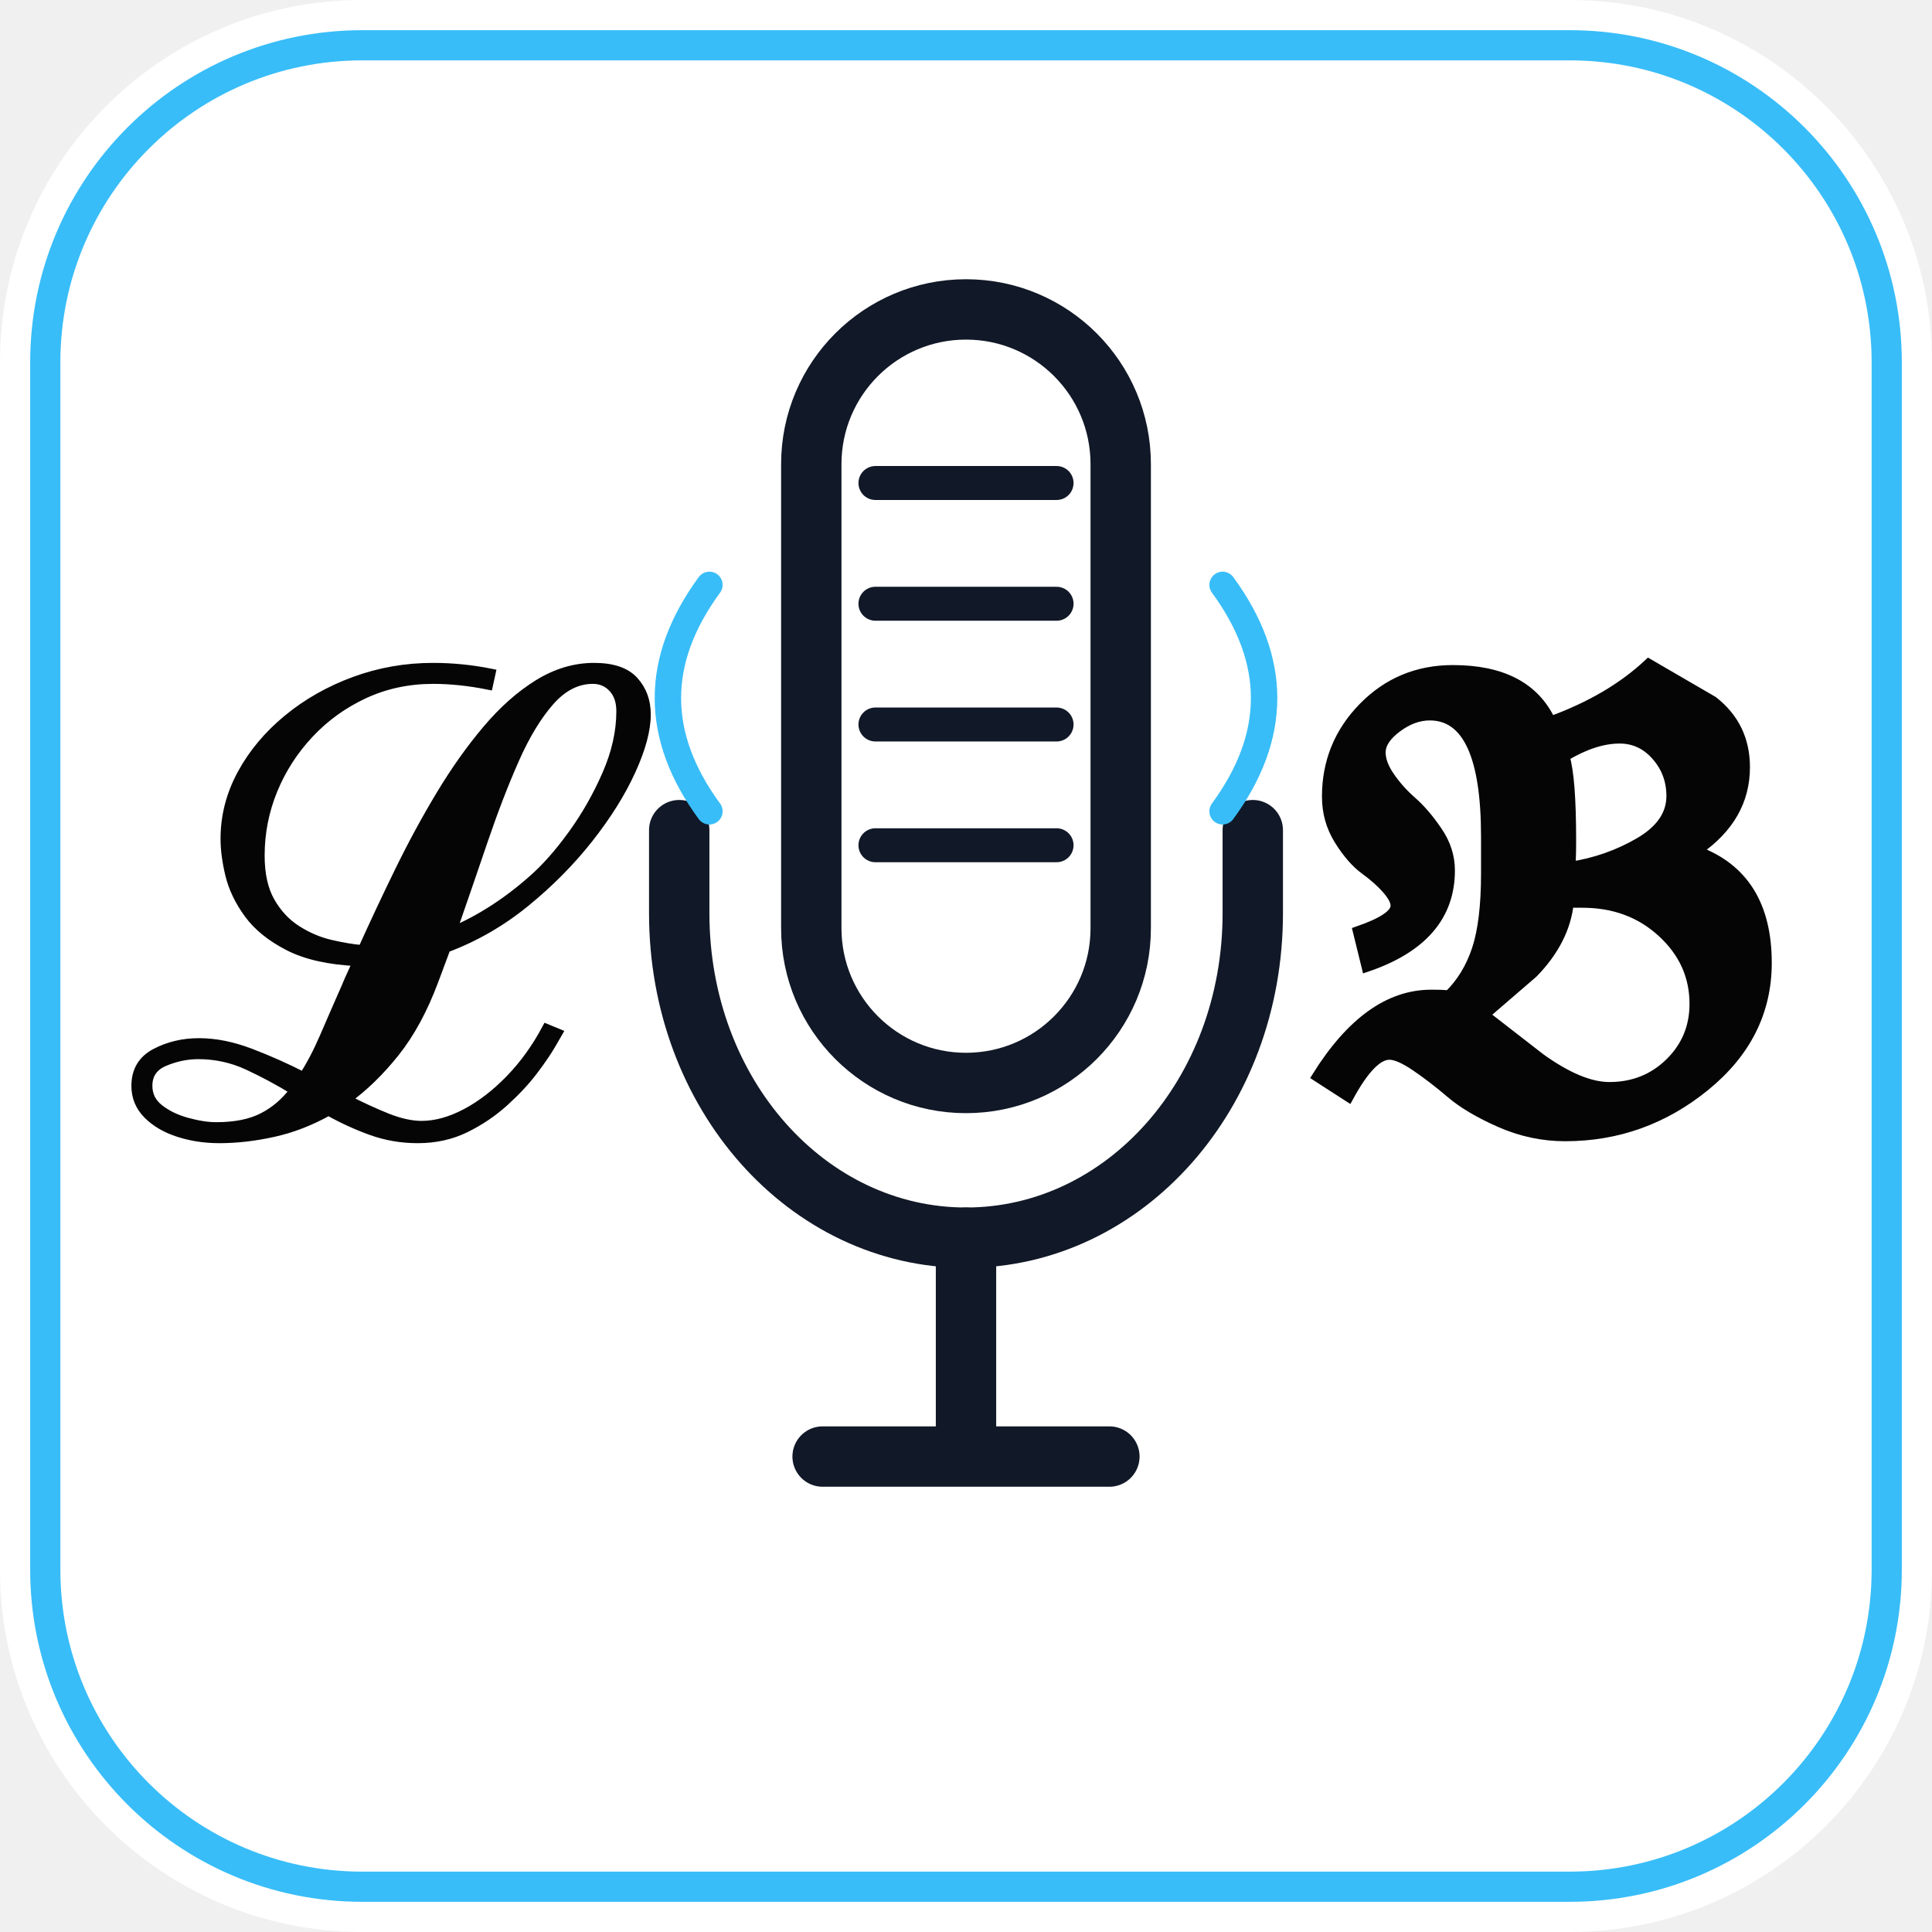
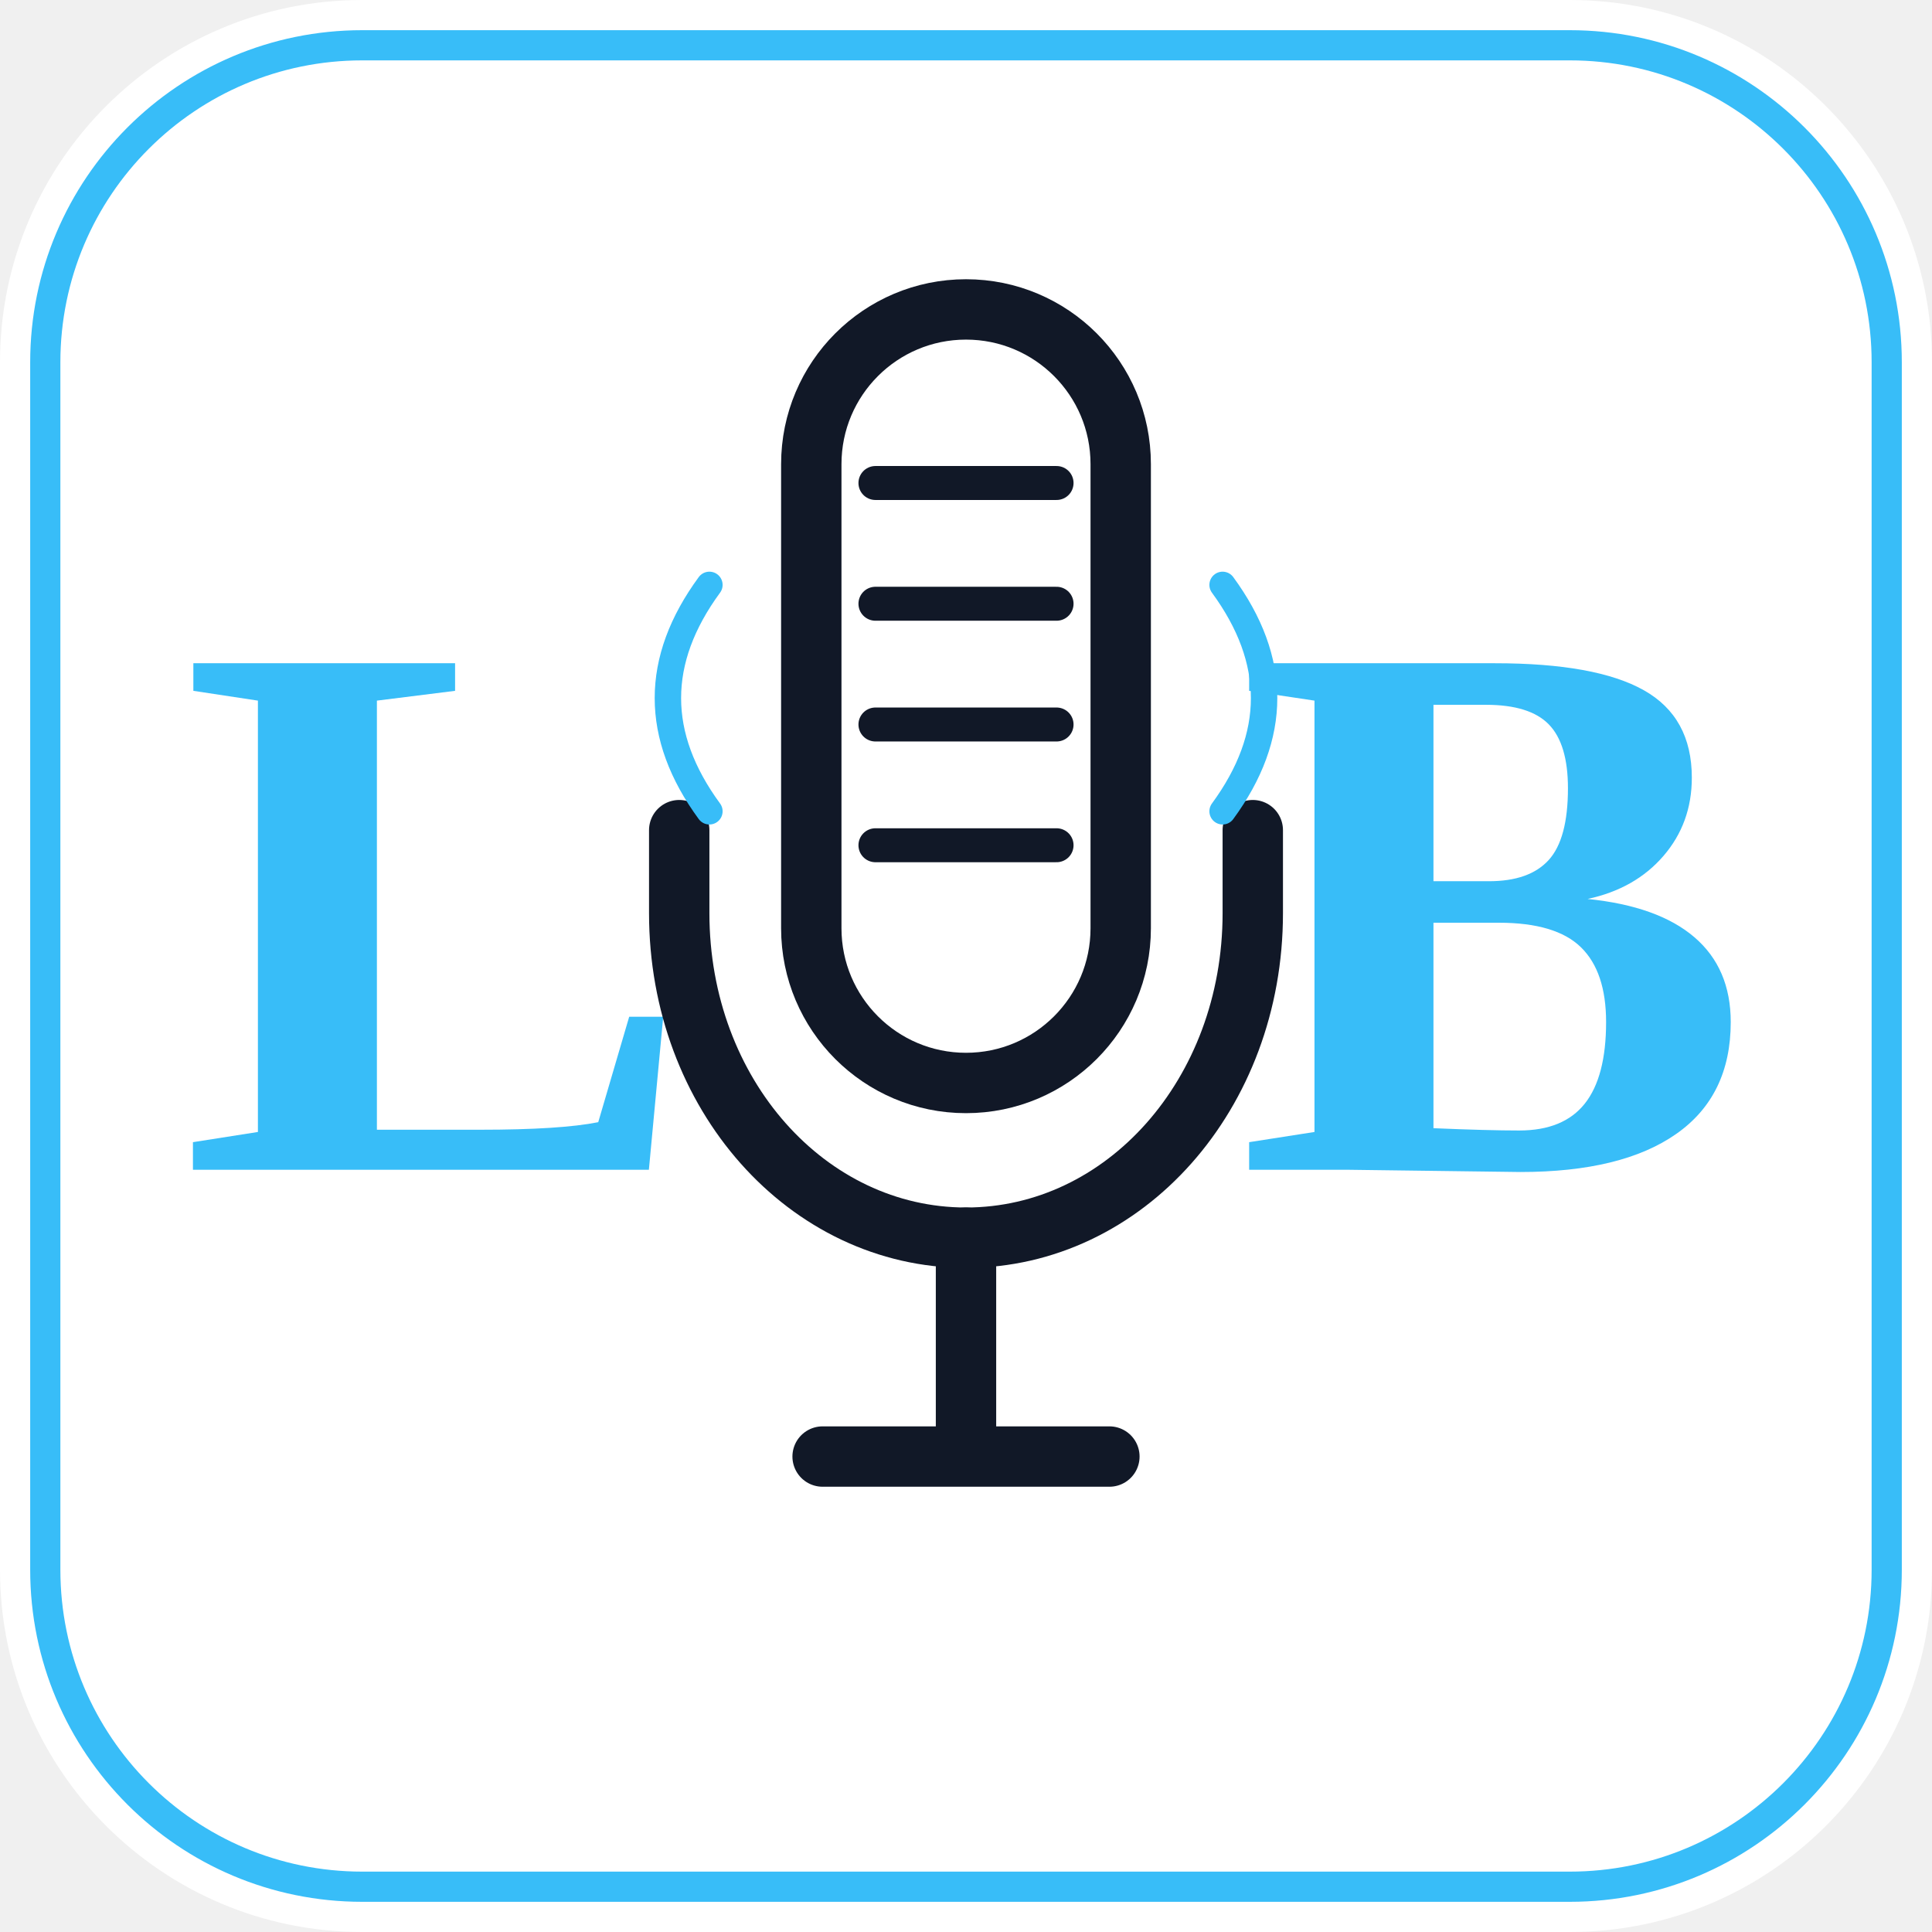
<svg xmlns="http://www.w3.org/2000/svg" viewBox="0 0 512 512">
  <rect width="512" height="512" rx="96" fill="#ffffff" />
  <rect x="12" y="12" width="488" height="488" rx="84" fill="none" stroke="#38bdf8" stroke-width="8" />
-   <g fill="#050505" font-family="serif" font-weight="900" text-anchor="middle" stroke="#050505" stroke-width="2.5" paint-order="stroke fill">
-     <text x="105" y="300" font-size="170">ℒ</text>
-     <text x="407" y="300" font-size="170">𝔅</text>
+   <g fill="#38bdf8" font-family="Georgia, 'Times New Roman', serif" font-weight="900" text-anchor="middle">
+     <text x="116" y="310" font-size="205">L</text>
+     <text x="396" y="310" font-size="205">B</text>
  </g>
  <g fill="none" stroke="#111827" stroke-linecap="round" stroke-linejoin="round">
    <rect x="215" y="82" width="82" height="205" rx="41" stroke-width="16" />
    <path d="M180 220v22c0 48 34 86 76 86s76-38 76-86v-22" stroke-width="16" />
    <path d="M256 328v58M218 386h76" stroke-width="16" />
    <path d="M232 128h48M232 160h48M232 192h48M232 224h48" stroke-width="9" />
  </g>
  <g fill="none" stroke="#38bdf8" stroke-width="7" stroke-linecap="round">
    <path d="M188 155q-22 30 0 60M324 155q22 30 0 60" />
  </g>
</svg>
